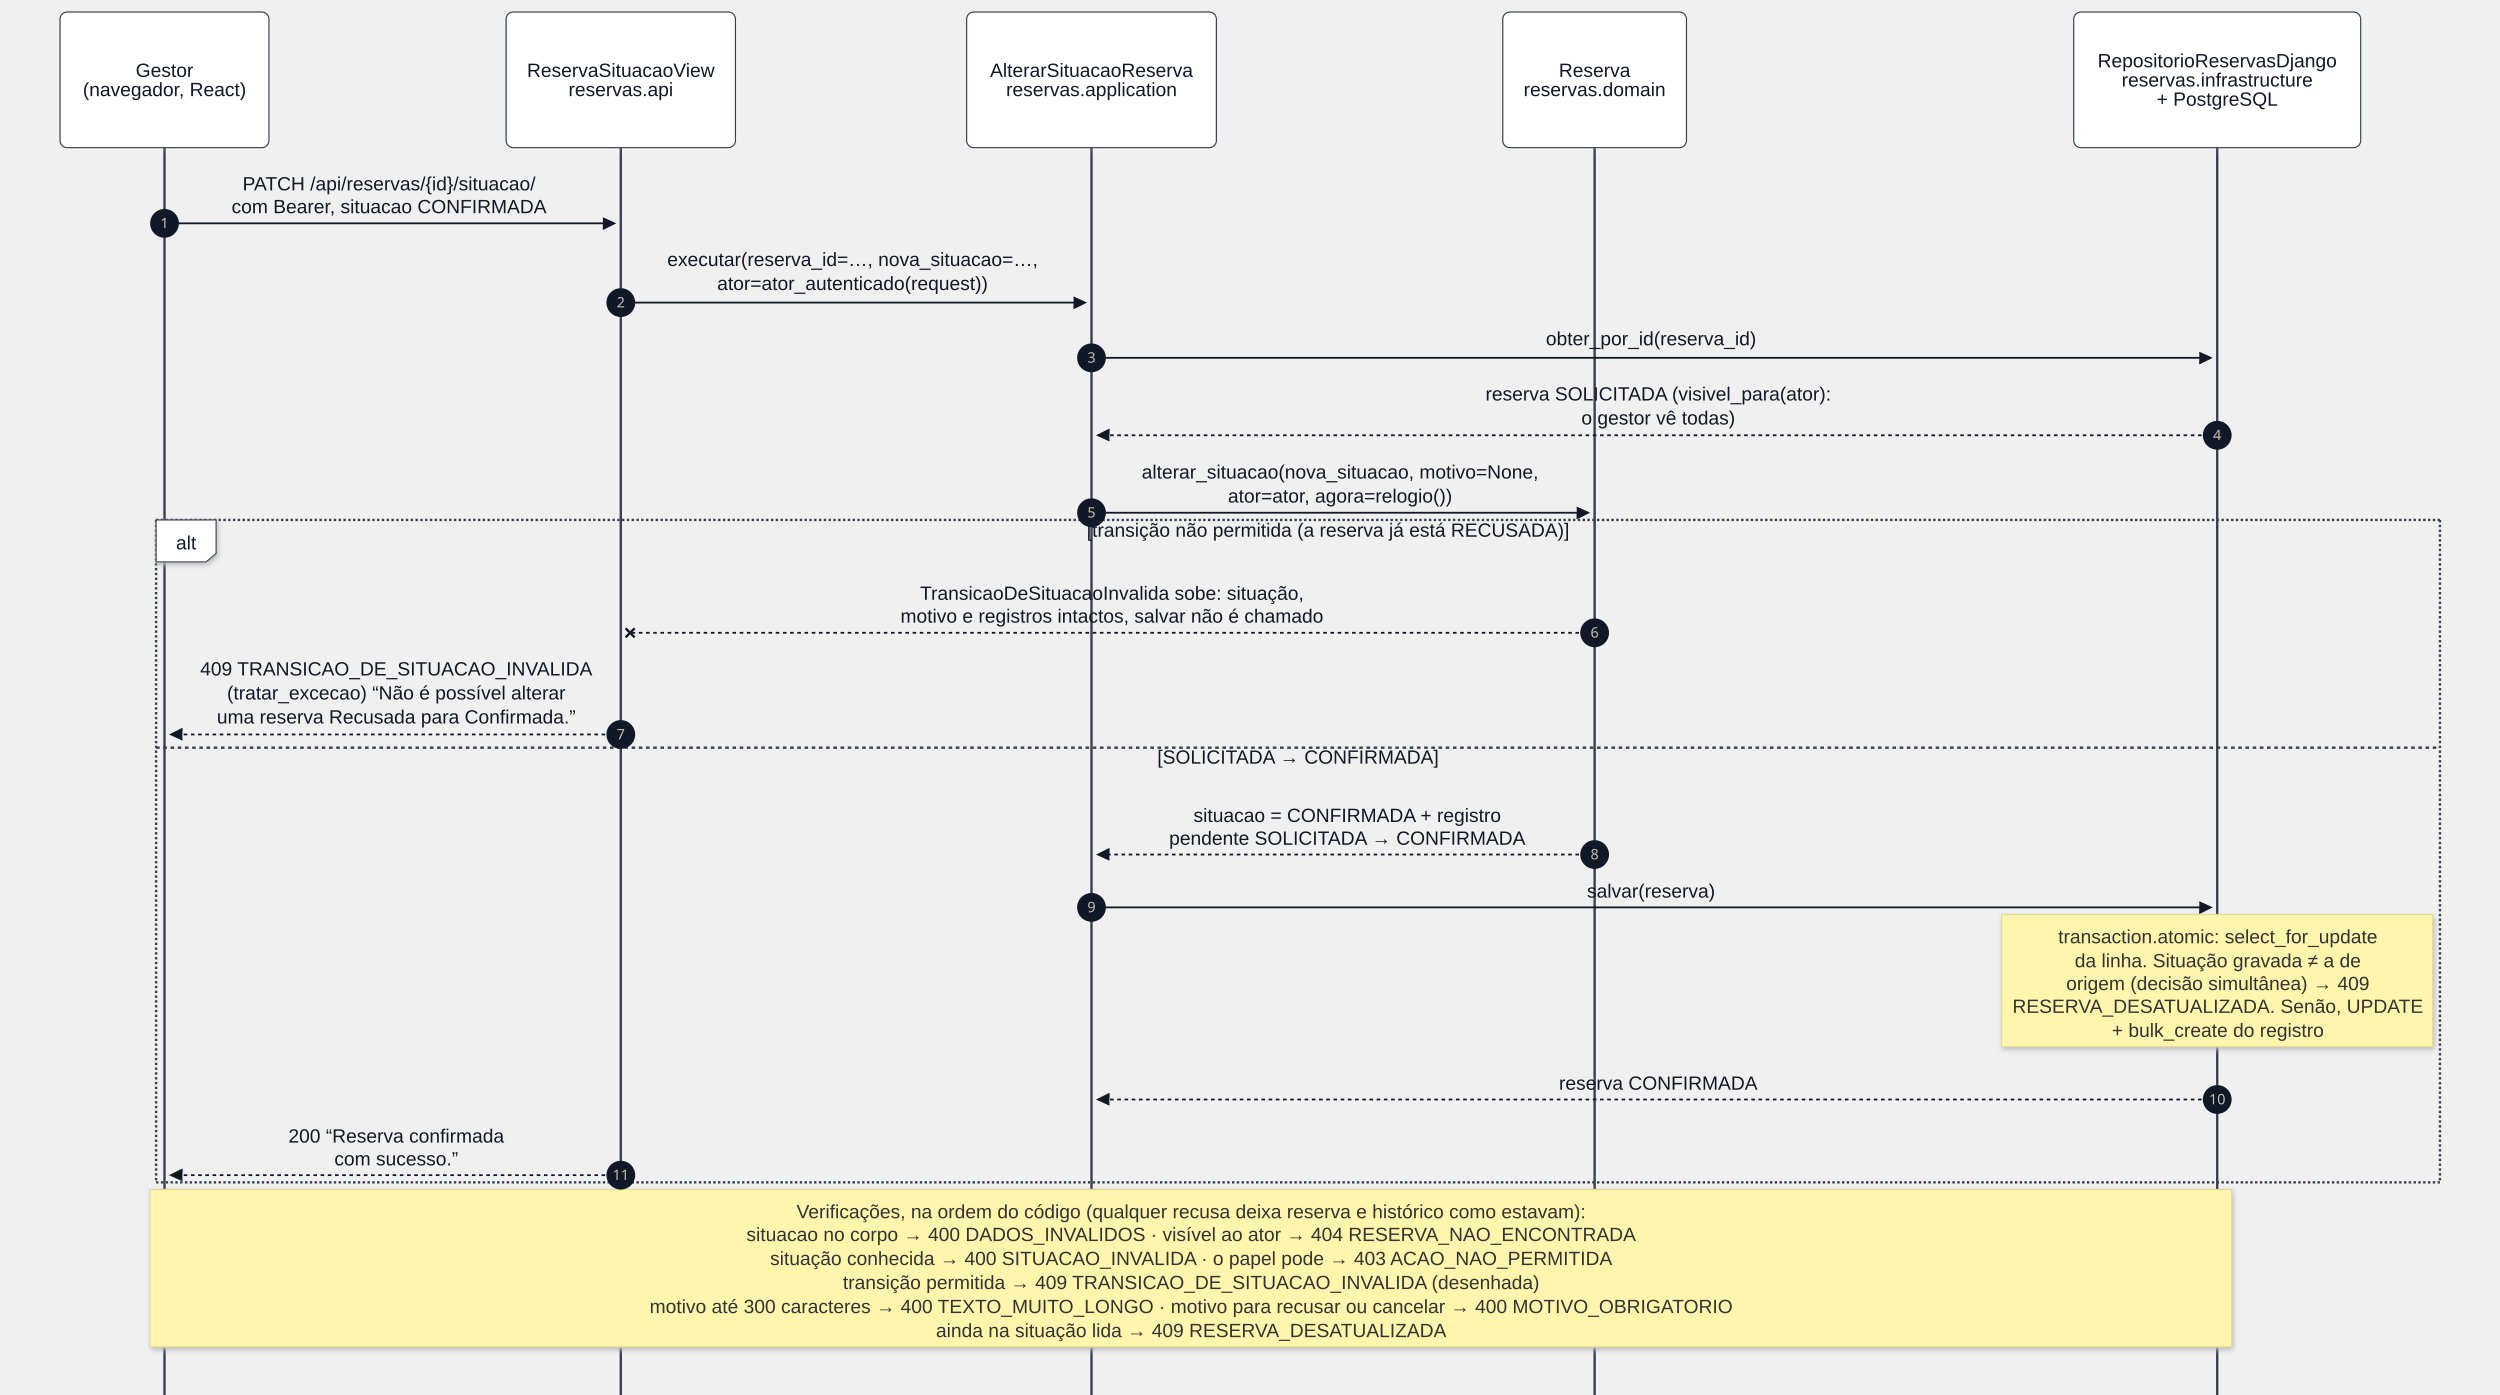
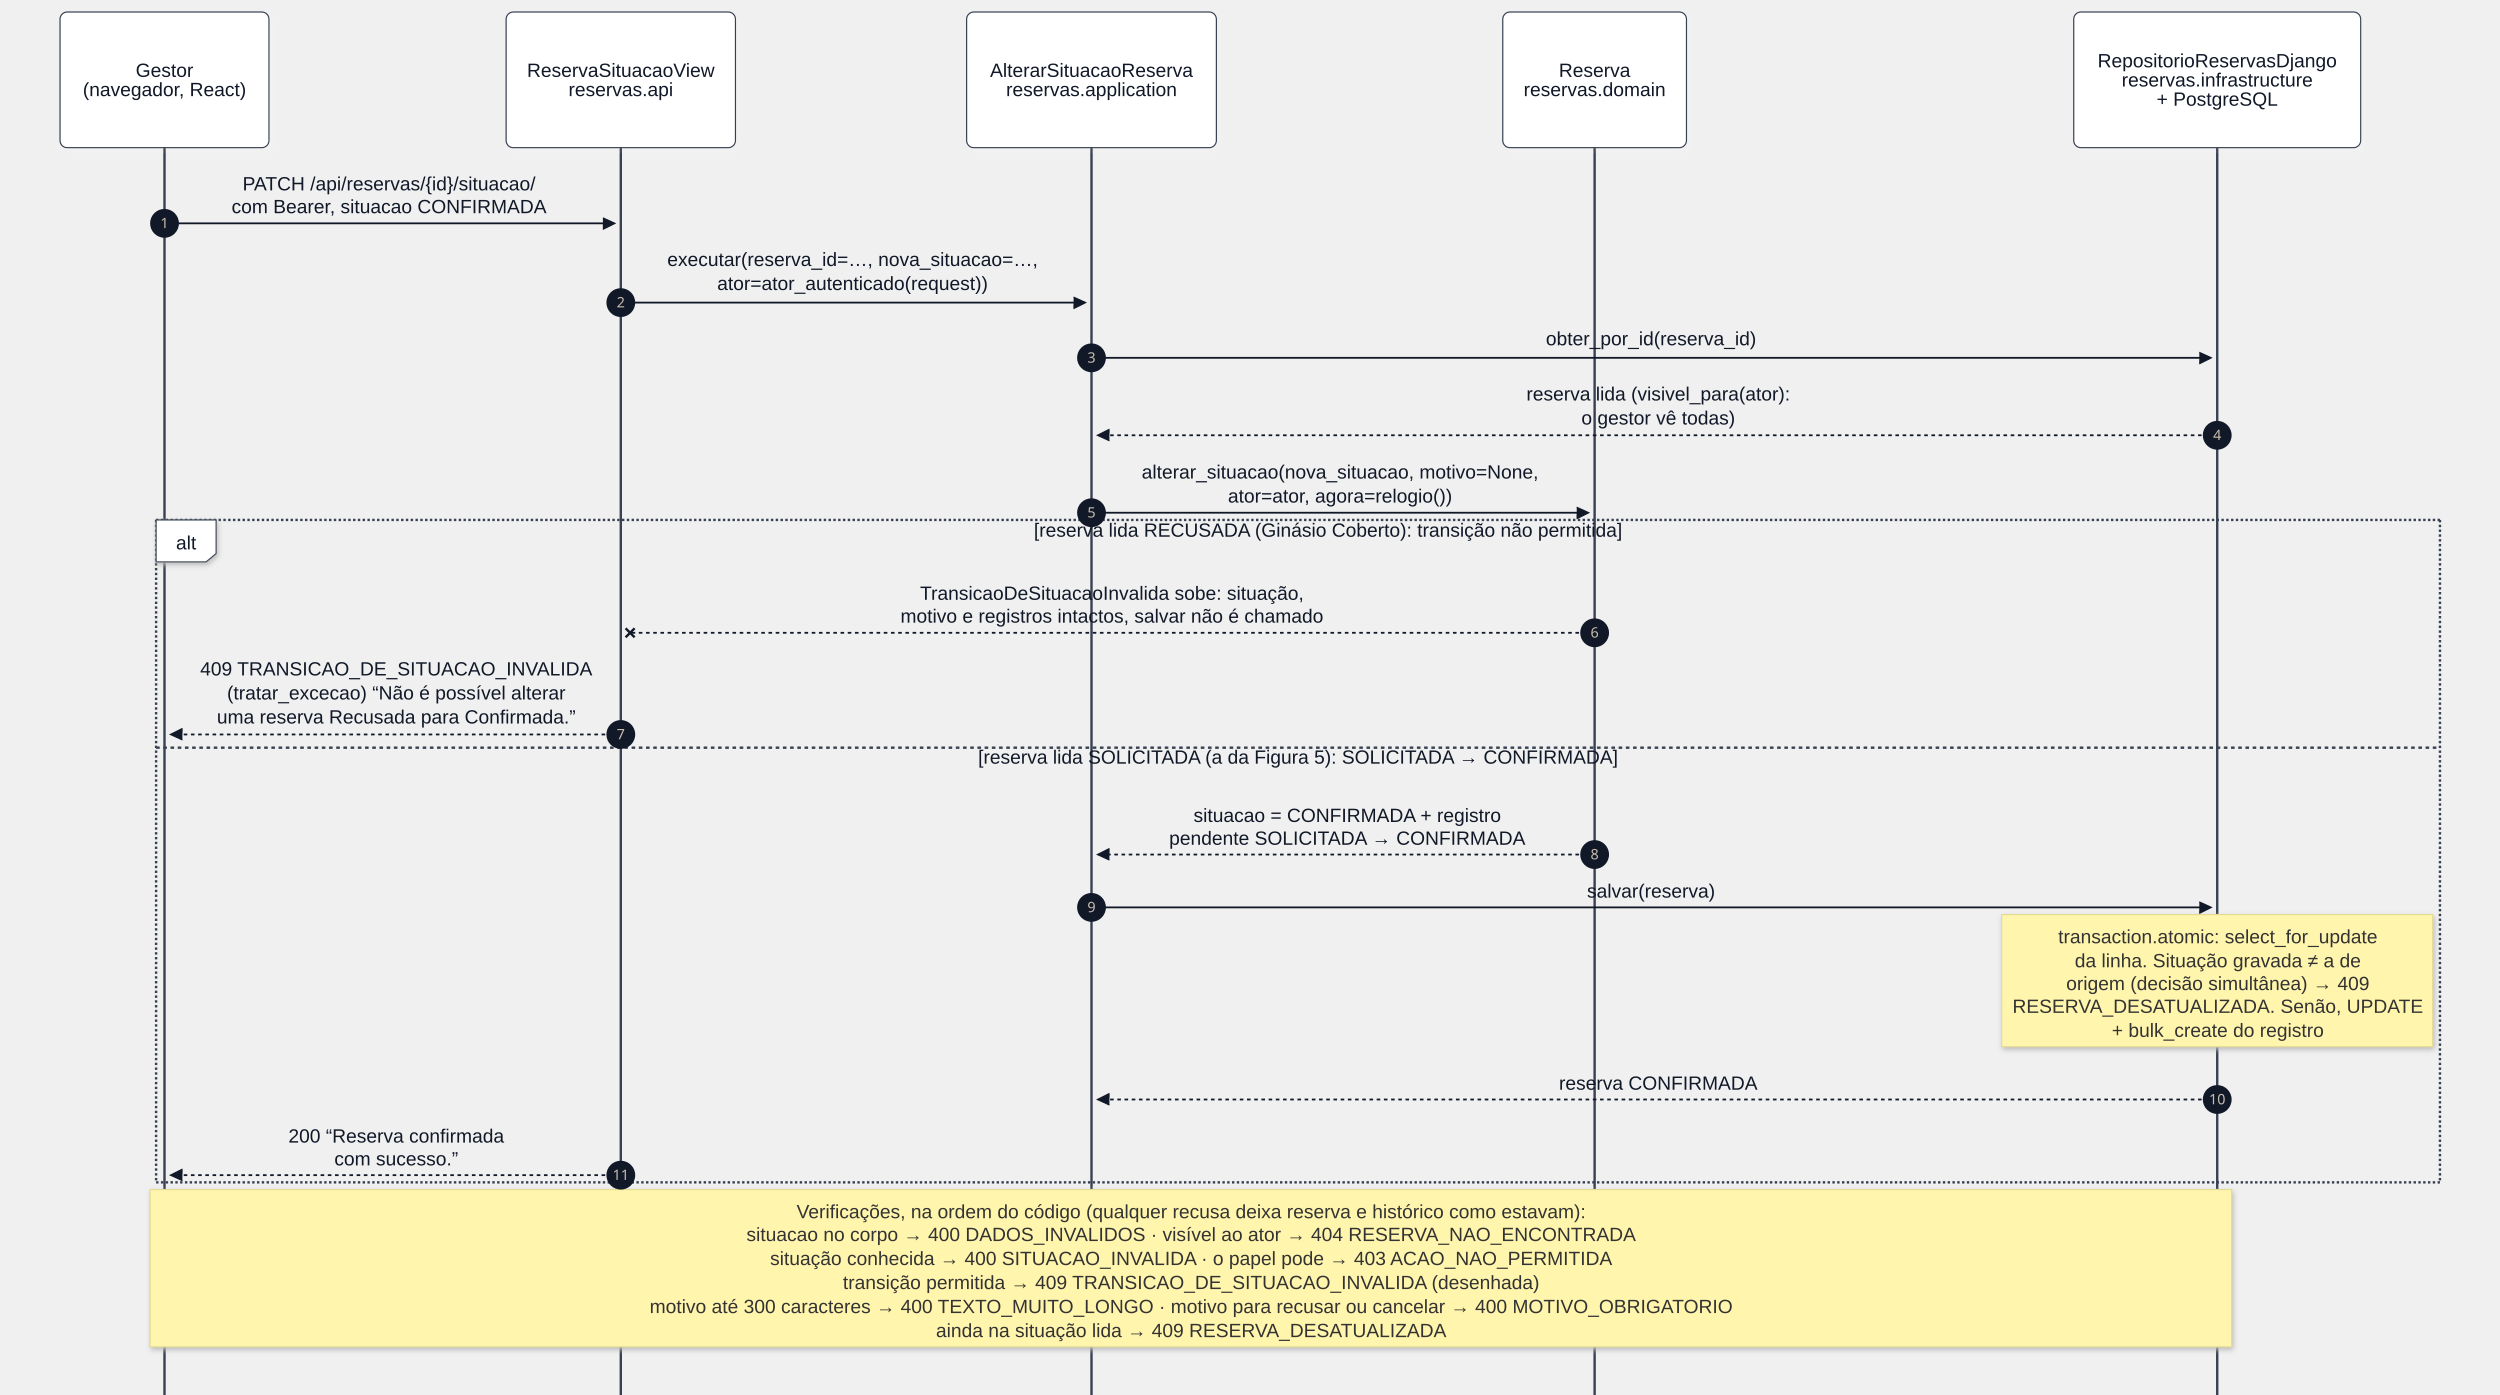
<svg xmlns="http://www.w3.org/2000/svg" id="my-svg" width="100%" style="max-width: 2082px; background-color: white;" viewBox="-50 -10 2082 1161.667" role="graphics-document document" aria-roledescription="sequence">
  <g>
    <line id="actor4" x1="1796.5" y1="113" x2="1796.5" y2="2000" class="actor-line 200" stroke-width="0.5px" stroke="#999" name="REPO" data-et="life-line" data-id="REPO" />
    <g id="root-4" data-look="neo" data-et="participant" data-type="participant" data-id="REPO">
      <rect x="1677" y="0" fill="#eaeaea" stroke="#666" width="239" height="113" name="REPO" rx="6" ry="6" class="actor actor-top" data-look="neo" filter="url(#my-svg-drop-shadow)" />
      <text x="1796.5" y="56.5" dominant-baseline="central" alignment-baseline="central" class="actor actor-box" style="text-anchor: middle; font-size: 16px; font-weight: 400;">
        <tspan x="1796.5" dy="-16">RepositorioReservasDjango</tspan>
      </text>
      <text x="1796.5" y="56.5" dominant-baseline="central" alignment-baseline="central" class="actor actor-box" style="text-anchor: middle; font-size: 16px; font-weight: 400;">
        <tspan x="1796.5" dy="0">reservas.infrastructure</tspan>
      </text>
      <text x="1796.5" y="56.5" dominant-baseline="central" alignment-baseline="central" class="actor actor-box" style="text-anchor: middle; font-size: 16px; font-weight: 400;">
        <tspan x="1796.5" dy="16">+ PostgreSQL</tspan>
      </text>
    </g>
  </g>
  <g>
    <line id="actor3" x1="1278" y1="113" x2="1278" y2="2000" class="actor-line 200" stroke-width="0.5px" stroke="#999" name="RES" data-et="life-line" data-id="RES" />
    <g id="root-3" data-look="neo" data-et="participant" data-type="participant" data-id="RES">
      <rect x="1201.5" y="0" fill="#eaeaea" stroke="#666" width="153" height="113" name="RES" rx="6" ry="6" class="actor actor-top" data-look="neo" filter="url(#my-svg-drop-shadow)" />
      <text x="1278" y="56.5" dominant-baseline="central" alignment-baseline="central" class="actor actor-box" style="text-anchor: middle; font-size: 16px; font-weight: 400;">
        <tspan x="1278" dy="-8">Reserva</tspan>
      </text>
      <text x="1278" y="56.5" dominant-baseline="central" alignment-baseline="central" class="actor actor-box" style="text-anchor: middle; font-size: 16px; font-weight: 400;">
        <tspan x="1278" dy="8">reservas.domain</tspan>
      </text>
    </g>
  </g>
  <g>
    <line id="actor2" x1="859" y1="113" x2="859" y2="2000" class="actor-line 200" stroke-width="0.5px" stroke="#999" name="CASO" data-et="life-line" data-id="CASO" />
    <g id="root-2" data-look="neo" data-et="participant" data-type="participant" data-id="CASO">
      <rect x="755" y="0" fill="#eaeaea" stroke="#666" width="208" height="113" name="CASO" rx="6" ry="6" class="actor actor-top" data-look="neo" filter="url(#my-svg-drop-shadow)" />
      <text x="859" y="56.5" dominant-baseline="central" alignment-baseline="central" class="actor actor-box" style="text-anchor: middle; font-size: 16px; font-weight: 400;">
        <tspan x="859" dy="-8">AlterarSituacaoReserva</tspan>
      </text>
      <text x="859" y="56.5" dominant-baseline="central" alignment-baseline="central" class="actor actor-box" style="text-anchor: middle; font-size: 16px; font-weight: 400;">
        <tspan x="859" dy="8">reservas.application</tspan>
      </text>
    </g>
  </g>
  <g>
    <line id="actor1" x1="467" y1="113" x2="467" y2="2000" class="actor-line 200" stroke-width="0.5px" stroke="#999" name="VIEW" data-et="life-line" data-id="VIEW" />
    <g id="root-1" data-look="neo" data-et="participant" data-type="participant" data-id="VIEW">
      <rect x="371.5" y="0" fill="#eaeaea" stroke="#666" width="191" height="113" name="VIEW" rx="6" ry="6" class="actor actor-top" data-look="neo" filter="url(#my-svg-drop-shadow)" />
      <text x="467" y="56.5" dominant-baseline="central" alignment-baseline="central" class="actor actor-box" style="text-anchor: middle; font-size: 16px; font-weight: 400;">
        <tspan x="467" dy="-8">ReservaSituacaoView</tspan>
      </text>
      <text x="467" y="56.5" dominant-baseline="central" alignment-baseline="central" class="actor actor-box" style="text-anchor: middle; font-size: 16px; font-weight: 400;">
        <tspan x="467" dy="8">reservas.api</tspan>
      </text>
    </g>
  </g>
  <g>
    <line id="actor0" x1="87" y1="113" x2="87" y2="2000" class="actor-line 200" stroke-width="0.5px" stroke="#999" name="NAV" data-et="life-line" data-id="NAV" />
    <g id="root-0" data-look="neo" data-et="participant" data-type="participant" data-id="NAV">
      <rect x="0" y="0" fill="#eaeaea" stroke="#666" width="174" height="113" name="NAV" rx="6" ry="6" class="actor actor-top" data-look="neo" filter="url(#my-svg-drop-shadow)" />
      <text x="87" y="56.5" dominant-baseline="central" alignment-baseline="central" class="actor actor-box" style="text-anchor: middle; font-size: 16px; font-weight: 400;">
        <tspan x="87" dy="-8">Gestor</tspan>
      </text>
      <text x="87" y="56.5" dominant-baseline="central" alignment-baseline="central" class="actor actor-box" style="text-anchor: middle; font-size: 16px; font-weight: 400;">
        <tspan x="87" dy="8">(navegador, React)</tspan>
      </text>
    </g>
  </g>
  <style>#my-svg{font-family:Arial,Helvetica,sans-serif;font-size:16px;fill:#111827;}@keyframes edge-animation-frame{from{stroke-dashoffset:0;}}@keyframes dash{to{stroke-dashoffset:0;}}#my-svg .edge-animation-slow{stroke-dasharray:9,5!important;stroke-dashoffset:900;animation:dash 50s linear infinite;stroke-linecap:round;}#my-svg .edge-animation-fast{stroke-dasharray:9,5!important;stroke-dashoffset:900;animation:dash 20s linear infinite;stroke-linecap:round;}#my-svg .error-icon{fill:hsl(180, 0%, 100%);}#my-svg .error-text{fill:rgb(0, 0, 0);stroke:rgb(0, 0, 0);}#my-svg .edge-thickness-normal{stroke-width:1px;}#my-svg .edge-thickness-thick{stroke-width:3.5px;}#my-svg .edge-pattern-solid{stroke-dasharray:0;}#my-svg .edge-thickness-invisible{stroke-width:0;fill:none;}#my-svg .edge-pattern-dashed{stroke-dasharray:3;}#my-svg .edge-pattern-dotted{stroke-dasharray:2;}#my-svg .marker{fill:#374151;stroke:#374151;}#my-svg .marker.cross{stroke:#374151;}#my-svg svg{font-family:Arial,Helvetica,sans-serif;font-size:16px;}#my-svg p{margin:0;}#my-svg .actor{stroke:#374151;fill:#ffffff;stroke-width:1;}#my-svg rect.actor.outer-path[data-look="neo"]{filter:drop-shadow( 1px 2px 2px rgba(185,185,185,1));}#my-svg rect.note[data-look="neo"]{stroke:hsl(52.683, 60%, 73.922%);fill:#fff5ad;filter:drop-shadow( 1px 2px 2px rgba(185,185,185,1));}#my-svg text.actor&gt;tspan{fill:#111827;stroke:none;}#my-svg .actor-line{stroke:#374151;}#my-svg .innerArc{stroke-width:1.5;stroke-dasharray:none;}#my-svg .messageLine0{stroke-width:1.5;stroke-dasharray:none;stroke:#111827;}#my-svg .messageLine1{stroke-width:1.5;stroke-dasharray:2,2;stroke:#111827;}#my-svg [id$="-arrowhead"] path{fill:#111827;stroke:#111827;}#my-svg .sequenceNumber{fill:#c8beae;}#my-svg [id$="-sequencenumber"]{fill:#111827;}#my-svg [id$="-crosshead"] path{fill:#111827;stroke:#111827;}#my-svg .messageText{fill:#111827;stroke:none;}#my-svg .labelBox{stroke:#374151;fill:#ffffff;filter:drop-shadow( 1px 2px 2px rgba(185,185,185,1));}#my-svg .labelText,#my-svg .labelText&gt;tspan{fill:#111827;stroke:none;}#my-svg .loopText,#my-svg .loopText&gt;tspan{fill:#111827;stroke:none;}#my-svg .sectionTitle,#my-svg .sectionTitle&gt;tspan{fill:#111827;stroke:none;}#my-svg .loopLine{stroke-width:2px;stroke-dasharray:2,2;stroke:#374151;fill:#374151;}#my-svg .note{stroke:hsl(52.683, 60%, 73.922%);fill:#fff5ad;}#my-svg .noteText,#my-svg .noteText&gt;tspan{fill:#333;stroke:none;}#my-svg .activation0{fill:hsl(-120, 0%, 100%);stroke:hsl(-120, 0%, 90%);}#my-svg .activation1{fill:hsl(-120, 0%, 100%);stroke:hsl(-120, 0%, 90%);}#my-svg .activation2{fill:hsl(-120, 0%, 100%);stroke:hsl(-120, 0%, 90%);}#my-svg .actorPopupMenu{position:absolute;}#my-svg .actorPopupMenuPanel{position:absolute;fill:#ffffff;box-shadow:0px 8px 16px 0px rgba(0,0,0,0.2);filter:drop-shadow(3px 5px 2px rgb(0 0 0 / 0.4));}#my-svg .actor-man circle,#my-svg line{fill:#ffffff;stroke-width:2px;}#my-svg g rect.rect{filter:drop-shadow( 1px 2px 2px rgba(185,185,185,1));stroke:#374151;}#my-svg .node .neo-node{stroke:#374151;}#my-svg [data-look="neo"].node rect,#my-svg [data-look="neo"].cluster rect,#my-svg [data-look="neo"].node polygon{stroke:url(#my-svg-gradient);filter:drop-shadow( 1px 2px 2px rgba(185,185,185,1));}#my-svg [data-look="neo"].swimlane.cluster rect{filter:none;}#my-svg [data-look="neo"].node path{stroke:url(#my-svg-gradient);stroke-width:1px;}#my-svg [data-look="neo"].node .outer-path{filter:drop-shadow( 1px 2px 2px rgba(185,185,185,1));}#my-svg [data-look="neo"].node .neo-line path{stroke:#374151;filter:none;}#my-svg [data-look="neo"].node circle{stroke:url(#my-svg-gradient);filter:drop-shadow( 1px 2px 2px rgba(185,185,185,1));}#my-svg [data-look="neo"].node circle .state-start{fill:#000000;}#my-svg [data-look="neo"].icon-shape .icon{fill:url(#my-svg-gradient);filter:drop-shadow( 1px 2px 2px rgba(185,185,185,1));}#my-svg [data-look="neo"].icon-shape .icon-neo path{stroke:url(#my-svg-gradient);filter:drop-shadow( 1px 2px 2px rgba(185,185,185,1));}#my-svg :root{--mermaid-font-family:"trebuchet ms",verdana,arial,sans-serif;}</style>
  <g />
  <defs>
    <symbol id="my-svg-computer" width="24" height="24">
      <path transform="scale(.5)" d="M2 2v13h20v-13h-20zm18 11h-16v-9h16v9zm-10.228 6l.466-1h3.524l.467 1h-4.457zm14.228 3h-24l2-6h2.104l-1.33 4h18.45l-1.297-4h2.073l2 6zm-5-10h-14v-7h14v7z" />
    </symbol>
  </defs>
  <defs>
    <symbol id="my-svg-database" fill-rule="evenodd" clip-rule="evenodd">
      <path transform="scale(.5)" d="M12.258.001l.256.004.255.005.253.008.251.01.249.012.247.015.246.016.242.019.241.02.239.023.236.024.233.027.231.028.229.031.225.032.223.034.22.036.217.038.214.04.211.041.208.043.205.045.201.046.198.048.194.05.191.051.187.053.183.054.18.056.175.057.172.059.168.06.163.061.16.063.155.064.15.066.074.033.073.033.071.034.07.034.069.035.068.035.067.035.066.035.064.036.064.036.062.036.06.036.06.037.058.037.058.037.055.038.055.038.053.038.052.038.051.039.05.039.048.039.047.039.045.04.044.04.043.04.041.04.04.041.039.041.037.041.036.041.034.041.033.042.032.042.03.042.029.042.027.042.026.043.024.043.023.043.021.043.02.043.018.044.017.043.015.044.013.044.012.044.011.045.009.044.007.045.006.045.004.045.002.045.001.045v17l-.001.045-.002.045-.004.045-.006.045-.007.045-.009.044-.011.045-.012.044-.013.044-.015.044-.017.043-.018.044-.02.043-.021.043-.023.043-.024.043-.026.043-.027.042-.029.042-.03.042-.032.042-.033.042-.034.041-.036.041-.037.041-.039.041-.04.041-.041.04-.043.04-.044.04-.045.04-.047.039-.048.039-.05.039-.051.039-.052.038-.053.038-.055.038-.055.038-.058.037-.058.037-.06.037-.06.036-.062.036-.064.036-.064.036-.066.035-.067.035-.068.035-.069.035-.07.034-.071.034-.073.033-.074.033-.15.066-.155.064-.16.063-.163.061-.168.06-.172.059-.175.057-.18.056-.183.054-.187.053-.191.051-.194.05-.198.048-.201.046-.205.045-.208.043-.211.041-.214.04-.217.038-.22.036-.223.034-.225.032-.229.031-.231.028-.233.027-.236.024-.239.023-.241.02-.242.019-.246.016-.247.015-.249.012-.251.01-.253.008-.255.005-.256.004-.258.001-.258-.001-.256-.004-.255-.005-.253-.008-.251-.01-.249-.012-.247-.015-.245-.016-.243-.019-.241-.02-.238-.023-.236-.024-.234-.027-.231-.028-.228-.031-.226-.032-.223-.034-.22-.036-.217-.038-.214-.04-.211-.041-.208-.043-.204-.045-.201-.046-.198-.048-.195-.05-.19-.051-.187-.053-.184-.054-.179-.056-.176-.057-.172-.059-.167-.06-.164-.061-.159-.063-.155-.064-.151-.066-.074-.033-.072-.033-.072-.034-.07-.034-.069-.035-.068-.035-.067-.035-.066-.035-.064-.036-.063-.036-.062-.036-.061-.036-.06-.037-.058-.037-.057-.037-.056-.038-.055-.038-.053-.038-.052-.038-.051-.039-.049-.039-.049-.039-.046-.039-.046-.04-.044-.04-.043-.04-.041-.04-.04-.041-.039-.041-.037-.041-.036-.041-.034-.041-.033-.042-.032-.042-.03-.042-.029-.042-.027-.042-.026-.043-.024-.043-.023-.043-.021-.043-.02-.043-.018-.044-.017-.043-.015-.044-.013-.044-.012-.044-.011-.045-.009-.044-.007-.045-.006-.045-.004-.045-.002-.045-.001-.045v-17l.001-.045.002-.045.004-.045.006-.045.007-.045.009-.044.011-.045.012-.044.013-.044.015-.044.017-.043.018-.044.02-.043.021-.043.023-.043.024-.043.026-.043.027-.042.029-.042.03-.042.032-.042.033-.042.034-.041.036-.041.037-.041.039-.041.04-.041.041-.04.043-.04.044-.04.046-.04.046-.039.049-.039.049-.039.051-.039.052-.038.053-.038.055-.038.056-.038.057-.037.058-.037.06-.037.061-.036.062-.036.063-.036.064-.036.066-.035.067-.035.068-.035.069-.035.07-.034.072-.034.072-.033.074-.033.151-.066.155-.064.159-.063.164-.061.167-.06.172-.059.176-.057.179-.056.184-.054.187-.053.19-.051.195-.05.198-.048.201-.046.204-.045.208-.043.211-.041.214-.04.217-.038.22-.036.223-.034.226-.032.228-.031.231-.028.234-.027.236-.024.238-.023.241-.02.243-.019.245-.016.247-.015.249-.012.251-.01.253-.008.255-.005.256-.004.258-.001.258.001zm-9.258 20.499v.01l.001.021.003.021.004.022.005.021.006.022.007.022.009.023.01.022.011.023.012.023.013.023.015.023.016.024.017.023.018.024.019.024.021.024.022.025.023.024.024.025.052.049.056.05.061.051.066.051.07.051.075.051.079.052.084.052.088.052.092.052.097.052.102.051.105.052.11.052.114.051.119.051.123.051.127.05.131.05.135.05.139.048.144.049.147.047.152.047.155.047.16.045.163.045.167.043.171.043.176.041.178.041.183.039.187.039.19.037.194.035.197.035.202.033.204.031.209.03.212.029.216.027.219.025.222.024.226.021.23.02.233.018.236.016.24.015.243.012.246.01.249.008.253.005.256.004.259.001.26-.001.257-.004.254-.005.25-.008.247-.011.244-.012.241-.014.237-.016.233-.018.231-.021.226-.021.224-.024.22-.026.216-.027.212-.028.21-.031.205-.031.202-.034.198-.034.194-.036.191-.037.187-.039.183-.04.179-.04.175-.042.172-.043.168-.044.163-.045.16-.046.155-.046.152-.047.148-.048.143-.049.139-.049.136-.05.131-.05.126-.05.123-.051.118-.052.114-.051.11-.052.106-.052.101-.052.096-.052.092-.052.088-.053.083-.051.079-.052.074-.052.07-.051.065-.051.06-.051.056-.05.051-.05.023-.024.023-.025.021-.024.02-.024.019-.024.018-.024.017-.024.015-.023.014-.024.013-.023.012-.023.01-.023.01-.022.008-.022.006-.022.006-.022.004-.022.004-.021.001-.021.001-.021v-4.127l-.077.055-.08.053-.083.054-.085.053-.087.052-.09.052-.093.051-.095.05-.097.05-.1.049-.102.049-.105.048-.106.047-.109.047-.111.046-.114.045-.115.045-.118.044-.12.043-.122.042-.124.042-.126.041-.128.04-.13.04-.132.038-.134.038-.135.037-.138.037-.139.035-.142.035-.143.034-.144.033-.147.032-.148.031-.15.03-.151.03-.153.029-.154.027-.156.027-.158.026-.159.025-.161.024-.162.023-.163.022-.165.021-.166.02-.167.019-.169.018-.169.017-.171.016-.173.015-.173.014-.175.013-.175.012-.177.011-.178.01-.179.008-.179.008-.181.006-.182.005-.182.004-.184.003-.184.002h-.37l-.184-.002-.184-.003-.182-.004-.182-.005-.181-.006-.179-.008-.179-.008-.178-.01-.176-.011-.176-.012-.175-.013-.173-.014-.172-.015-.171-.016-.17-.017-.169-.018-.167-.019-.166-.02-.165-.021-.163-.022-.162-.023-.161-.024-.159-.025-.157-.026-.156-.027-.155-.027-.153-.029-.151-.03-.15-.03-.148-.031-.146-.032-.145-.033-.143-.034-.141-.035-.14-.035-.137-.037-.136-.037-.134-.038-.132-.038-.13-.04-.128-.04-.126-.041-.124-.042-.122-.042-.12-.044-.117-.043-.116-.045-.113-.045-.112-.046-.109-.047-.106-.047-.105-.048-.102-.049-.1-.049-.097-.05-.095-.05-.093-.052-.09-.051-.087-.052-.085-.053-.083-.054-.08-.054-.077-.054v4.127zm0-5.654v.011l.001.021.003.021.004.021.005.022.006.022.007.022.009.022.01.022.011.023.012.023.013.023.015.024.016.023.017.024.018.024.019.024.021.024.022.024.023.025.024.024.052.05.056.05.061.05.066.051.07.051.075.052.079.051.084.052.088.052.092.052.097.052.102.052.105.052.11.051.114.051.119.052.123.05.127.051.131.05.135.049.139.049.144.048.147.048.152.047.155.046.16.045.163.045.167.044.171.042.176.042.178.04.183.04.187.038.19.037.194.036.197.034.202.033.204.032.209.03.212.028.216.027.219.025.222.024.226.022.23.02.233.018.236.016.24.014.243.012.246.01.249.008.253.006.256.003.259.001.26-.001.257-.003.254-.006.25-.008.247-.01.244-.012.241-.015.237-.016.233-.018.231-.02.226-.022.224-.024.22-.025.216-.027.212-.029.21-.03.205-.032.202-.033.198-.035.194-.036.191-.037.187-.039.183-.039.179-.041.175-.042.172-.043.168-.044.163-.045.16-.045.155-.047.152-.047.148-.048.143-.048.139-.05.136-.049.131-.05.126-.051.123-.051.118-.051.114-.052.11-.052.106-.052.101-.052.096-.052.092-.052.088-.052.083-.052.079-.052.074-.051.07-.052.065-.051.06-.05.056-.051.051-.049.023-.025.023-.024.021-.025.02-.024.019-.024.018-.024.017-.024.015-.023.014-.023.013-.024.012-.022.01-.023.01-.023.008-.022.006-.022.006-.022.004-.021.004-.022.001-.021.001-.021v-4.139l-.077.054-.08.054-.083.054-.085.052-.087.053-.09.051-.093.051-.095.051-.097.05-.1.049-.102.049-.105.048-.106.047-.109.047-.111.046-.114.045-.115.044-.118.044-.12.044-.122.042-.124.042-.126.041-.128.04-.13.039-.132.039-.134.038-.135.037-.138.036-.139.036-.142.035-.143.033-.144.033-.147.033-.148.031-.15.03-.151.03-.153.028-.154.028-.156.027-.158.026-.159.025-.161.024-.162.023-.163.022-.165.021-.166.02-.167.019-.169.018-.169.017-.171.016-.173.015-.173.014-.175.013-.175.012-.177.011-.178.009-.179.009-.179.007-.181.007-.182.005-.182.004-.184.003-.184.002h-.37l-.184-.002-.184-.003-.182-.004-.182-.005-.181-.007-.179-.007-.179-.009-.178-.009-.176-.011-.176-.012-.175-.013-.173-.014-.172-.015-.171-.016-.17-.017-.169-.018-.167-.019-.166-.02-.165-.021-.163-.022-.162-.023-.161-.024-.159-.025-.157-.026-.156-.027-.155-.028-.153-.028-.151-.03-.15-.03-.148-.031-.146-.033-.145-.033-.143-.033-.141-.035-.14-.036-.137-.036-.136-.037-.134-.038-.132-.039-.13-.039-.128-.04-.126-.041-.124-.042-.122-.043-.12-.043-.117-.044-.116-.044-.113-.046-.112-.046-.109-.046-.106-.047-.105-.048-.102-.049-.1-.049-.097-.05-.095-.051-.093-.051-.09-.051-.087-.053-.085-.052-.083-.054-.08-.054-.077-.054v4.139zm0-5.666v.011l.001.02.003.022.004.021.005.022.006.021.007.022.009.023.01.022.011.023.012.023.013.023.015.023.016.024.017.024.018.023.019.024.021.025.022.024.023.024.024.025.052.05.056.05.061.05.066.051.07.051.075.052.079.051.084.052.088.052.092.052.097.052.102.052.105.051.11.052.114.051.119.051.123.051.127.05.131.05.135.05.139.049.144.048.147.048.152.047.155.046.16.045.163.045.167.043.171.043.176.042.178.04.183.04.187.038.19.037.194.036.197.034.202.033.204.032.209.03.212.028.216.027.219.025.222.024.226.021.23.02.233.018.236.017.24.014.243.012.246.01.249.008.253.006.256.003.259.001.26-.001.257-.003.254-.006.25-.008.247-.01.244-.013.241-.014.237-.016.233-.018.231-.02.226-.022.224-.024.22-.025.216-.027.212-.029.21-.03.205-.032.202-.033.198-.035.194-.036.191-.037.187-.039.183-.039.179-.041.175-.042.172-.043.168-.044.163-.045.16-.045.155-.047.152-.047.148-.048.143-.049.139-.049.136-.049.131-.051.126-.05.123-.051.118-.052.114-.051.11-.052.106-.052.101-.052.096-.052.092-.052.088-.052.083-.052.079-.052.074-.052.07-.051.065-.051.06-.051.056-.05.051-.049.023-.025.023-.025.021-.024.02-.024.019-.024.018-.024.017-.024.015-.023.014-.024.013-.023.012-.023.01-.022.01-.023.008-.022.006-.022.006-.022.004-.022.004-.021.001-.021.001-.021v-4.153l-.077.054-.08.054-.083.053-.085.053-.087.053-.09.051-.093.051-.095.051-.097.05-.1.049-.102.048-.105.048-.106.048-.109.046-.111.046-.114.046-.115.044-.118.044-.12.043-.122.043-.124.042-.126.041-.128.04-.13.039-.132.039-.134.038-.135.037-.138.036-.139.036-.142.034-.143.034-.144.033-.147.032-.148.032-.15.03-.151.03-.153.028-.154.028-.156.027-.158.026-.159.024-.161.024-.162.023-.163.023-.165.021-.166.02-.167.019-.169.018-.169.017-.171.016-.173.015-.173.014-.175.013-.175.012-.177.01-.178.01-.179.009-.179.007-.181.006-.182.006-.182.004-.184.003-.184.001-.185.001-.185-.001-.184-.001-.184-.003-.182-.004-.182-.006-.181-.006-.179-.007-.179-.009-.178-.01-.176-.01-.176-.012-.175-.013-.173-.014-.172-.015-.171-.016-.17-.017-.169-.018-.167-.019-.166-.02-.165-.021-.163-.023-.162-.023-.161-.024-.159-.024-.157-.026-.156-.027-.155-.028-.153-.028-.151-.03-.15-.03-.148-.032-.146-.032-.145-.033-.143-.034-.141-.034-.14-.036-.137-.036-.136-.037-.134-.038-.132-.039-.13-.039-.128-.041-.126-.041-.124-.041-.122-.043-.12-.043-.117-.044-.116-.044-.113-.046-.112-.046-.109-.046-.106-.048-.105-.048-.102-.048-.1-.05-.097-.049-.095-.051-.093-.051-.09-.052-.087-.052-.085-.053-.083-.053-.08-.054-.077-.054v4.153zm8.74-8.179l-.257.004-.254.005-.25.008-.247.011-.244.012-.241.014-.237.016-.233.018-.231.021-.226.022-.224.023-.22.026-.216.027-.212.028-.21.031-.205.032-.202.033-.198.034-.194.036-.191.038-.187.038-.183.04-.179.041-.175.042-.172.043-.168.043-.163.045-.16.046-.155.046-.152.048-.148.048-.143.048-.139.049-.136.05-.131.05-.126.051-.123.051-.118.051-.114.052-.11.052-.106.052-.101.052-.096.052-.092.052-.088.052-.083.052-.079.052-.074.051-.07.052-.065.051-.06.05-.056.05-.051.05-.023.025-.023.024-.021.024-.02.025-.019.024-.018.024-.017.023-.015.024-.014.023-.013.023-.012.023-.01.023-.01.022-.008.022-.006.023-.006.021-.004.022-.004.021-.001.021-.001.021.001.021.001.021.004.021.004.022.006.021.006.023.008.022.01.022.01.023.012.023.013.023.014.023.015.024.017.023.018.024.019.024.02.025.021.024.023.024.023.025.051.05.056.05.06.05.065.051.07.052.074.051.079.052.083.052.088.052.092.052.096.052.101.052.106.052.11.052.114.052.118.051.123.051.126.051.131.05.136.05.139.049.143.048.148.048.152.048.155.046.16.046.163.045.168.043.172.043.175.042.179.041.183.04.187.038.191.038.194.036.198.034.202.033.205.032.21.031.212.028.216.027.22.026.224.023.226.022.231.021.233.018.237.016.241.014.244.012.247.011.25.008.254.005.257.004.26.001.26-.001.257-.004.254-.005.25-.008.247-.011.244-.012.241-.014.237-.016.233-.018.231-.021.226-.022.224-.023.22-.026.216-.027.212-.028.21-.031.205-.032.202-.033.198-.034.194-.036.191-.038.187-.038.183-.04.179-.041.175-.042.172-.043.168-.043.163-.045.16-.046.155-.046.152-.048.148-.048.143-.048.139-.049.136-.05.131-.05.126-.051.123-.051.118-.051.114-.052.11-.052.106-.052.101-.052.096-.052.092-.052.088-.052.083-.052.079-.052.074-.051.07-.052.065-.051.06-.05.056-.05.051-.05.023-.025.023-.024.021-.024.02-.025.019-.024.018-.024.017-.023.015-.024.014-.023.013-.023.012-.023.01-.023.01-.022.008-.022.006-.023.006-.021.004-.022.004-.021.001-.021.001-.021-.001-.021-.001-.021-.004-.021-.004-.022-.006-.021-.006-.023-.008-.022-.01-.022-.01-.023-.012-.023-.013-.023-.014-.023-.015-.024-.017-.023-.018-.024-.019-.024-.02-.025-.021-.024-.023-.024-.023-.025-.051-.05-.056-.05-.06-.05-.065-.051-.07-.052-.074-.051-.079-.052-.083-.052-.088-.052-.092-.052-.096-.052-.101-.052-.106-.052-.11-.052-.114-.052-.118-.051-.123-.051-.126-.051-.131-.05-.136-.05-.139-.049-.143-.048-.148-.048-.152-.048-.155-.046-.16-.046-.163-.045-.168-.043-.172-.043-.175-.042-.179-.041-.183-.04-.187-.038-.191-.038-.194-.036-.198-.034-.202-.033-.205-.032-.21-.031-.212-.028-.216-.027-.22-.026-.224-.023-.226-.022-.231-.021-.233-.018-.237-.016-.241-.014-.244-.012-.247-.011-.25-.008-.254-.005-.257-.004-.26-.001-.26.001z" />
    </symbol>
  </defs>
  <defs>
    <symbol id="my-svg-clock" width="24" height="24">
      <path transform="scale(.5)" d="M12 2c5.514 0 10 4.486 10 10s-4.486 10-10 10-10-4.486-10-10 4.486-10 10-10zm0-2c-6.627 0-12 5.373-12 12s5.373 12 12 12 12-5.373 12-12-5.373-12-12-12zm5.848 12.459c.202.038.202.333.001.372-1.907.361-6.045 1.111-6.547 1.111-.719 0-1.301-.582-1.301-1.301 0-.512.77-5.447 1.125-7.445.034-.192.312-.181.343.014l.985 6.238 5.394 1.011z" />
    </symbol>
  </defs>
  <defs>
    <marker id="my-svg-arrowhead" refX="7.9" refY="5" markerUnits="userSpaceOnUse" markerWidth="12" markerHeight="12" orient="auto-start-reverse">
      <path d="M -1 0 L 10 5 L 0 10 z" />
    </marker>
  </defs>
  <defs>
    <marker id="my-svg-crosshead" markerWidth="15" markerHeight="8" orient="auto" refX="4" refY="4.5">
      <path fill="none" stroke="#000000" stroke-width="1pt" d="M 1,2 L 6,7 M 6,2 L 1,7" style="stroke-dasharray: 0, 0;" />
    </marker>
  </defs>
  <defs>
    <marker id="my-svg-filled-head" refX="15.5" refY="7" markerWidth="20" markerHeight="28" orient="auto">
      <path d="M 18,7 L9,13 L14,7 L9,1 Z" />
    </marker>
  </defs>
  <defs>
    <marker id="my-svg-sequencenumber" refX="15" refY="15" markerWidth="60" markerHeight="40" orient="auto">
      <circle cx="15" cy="15" r="6" />
    </marker>
  </defs>
  <defs>
    <marker id="my-svg-solidTopArrowHead" refX="7.9" refY="7.25" markerUnits="userSpaceOnUse" markerWidth="12" markerHeight="12" orient="auto-start-reverse">
      <path d="M 0 0 L 10 8 L 0 8 z" />
    </marker>
  </defs>
  <defs>
    <marker id="my-svg-solidBottomArrowHead" refX="7.9" refY="0.75" markerUnits="userSpaceOnUse" markerWidth="12" markerHeight="12" orient="auto-start-reverse">
      <path d="M 0 0 L 10 0 L 0 8 z" />
    </marker>
  </defs>
  <defs>
    <marker id="my-svg-stickTopArrowHead" refX="7.5" refY="7" markerUnits="userSpaceOnUse" markerWidth="12" markerHeight="12" orient="auto-start-reverse">
      <path d="M 0 0 L 7 7" stroke="black" stroke-width="1.5" fill="none" />
    </marker>
  </defs>
  <defs>
    <marker id="my-svg-stickBottomArrowHead" refX="7.5" refY="0" markerUnits="userSpaceOnUse" markerWidth="12" markerHeight="12" orient="auto-start-reverse">
      <path d="M 0 7 L 7 0" stroke="black" stroke-width="1.5" fill="none" />
    </marker>
  </defs>
  <defs>
    <filter id="my-svg-drop-shadow" height="130%" width="130%">
      <feDropShadow dx="4" dy="4" stdDeviation="0" flood-opacity="0.06" flood-color="#FFFFFF" />
    </filter>
  </defs>
  <g data-et="note" data-id="i12">
    <rect x="1617" y="751.667" fill="#EDF2AE" stroke="#666" width="359" height="110" class="note" data-look="neo" />
    <text x="1797" y="755" text-anchor="middle" dominant-baseline="middle" alignment-baseline="middle" class="noteText" dy="1em" style="font-size: 16px; font-weight: 400;">
      <tspan x="1797">transaction.atomic: select_for_update</tspan>
    </text>
    <text x="1797" y="775" text-anchor="middle" dominant-baseline="middle" alignment-baseline="middle" class="noteText" dy="1em" style="font-size: 16px; font-weight: 400;">
      <tspan x="1797">da linha. Situação gravada ≠ a de</tspan>
    </text>
    <text x="1797" y="794" text-anchor="middle" dominant-baseline="middle" alignment-baseline="middle" class="noteText" dy="1em" style="font-size: 16px; font-weight: 400;">
      <tspan x="1797">origem (decisão simultânea) → 409</tspan>
    </text>
    <text x="1797" y="813" text-anchor="middle" dominant-baseline="middle" alignment-baseline="middle" class="noteText" dy="1em" style="font-size: 16px; font-weight: 400;">
      <tspan x="1797">RESERVA_DESATUALIZADA. Senão, UPDATE</tspan>
    </text>
    <text x="1797" y="833" text-anchor="middle" dominant-baseline="middle" alignment-baseline="middle" class="noteText" dy="1em" style="font-size: 16px; font-weight: 400;">
      <tspan x="1797">+ bulk_create do registro</tspan>
    </text>
  </g>
  <g data-et="control-structure" data-id="i15">
    <line x1="80" y1="423" x2="1982" y2="423" class="loopLine" />
    <line x1="1982" y1="423" x2="1982" y2="974.667" class="loopLine" />
    <line x1="80" y1="974.667" x2="1982" y2="974.667" class="loopLine" />
    <line x1="80" y1="423" x2="80" y2="974.667" class="loopLine" />
    <line x1="80" y1="612.667" x2="1982" y2="612.667" class="loopLine" style="stroke-dasharray: 3, 3;" />
    <polygon points="80,423 130,423 130,451 121.6,458 80,458" class="labelBox" />
    <text x="105" y="443" text-anchor="middle" dominant-baseline="middle" alignment-baseline="middle" class="labelText" style="font-size: 16px; font-weight: 400;">alt</text>
    <text x="1056" y="437" text-anchor="middle" class="loopText" style="font-size: 16px; font-weight: 400;">
-       <tspan x="1056">[transição não permitida (a reserva já está RECUSADA)]</tspan>
-     </text>
-     <text x="1031" y="626" text-anchor="middle" class="sectionTitle" style="font-size: 16px; font-weight: 400;">[SOLICITADA → CONFIRMADA]</text>
+       <tspan x="1056">[reserva lida RECUSADA (Ginásio Coberto): transição não permitida]</tspan>
+     </text>
+     <text x="1031" y="626" text-anchor="middle" class="sectionTitle" style="font-size: 16px; font-weight: 400;">[reserva lida SOLICITADA (a da Figura 5): SOLICITADA → CONFIRMADA]</text>
  </g>
  <g data-et="note" data-id="i16">
    <rect x="75" y="980.667" fill="#EDF2AE" stroke="#666" width="1733.5" height="131" class="note" data-look="neo" />
    <text x="942" y="984" text-anchor="middle" dominant-baseline="middle" alignment-baseline="middle" class="noteText" dy="1em" style="font-size: 16px; font-weight: 400;">
      <tspan x="942">Verificações, na ordem do código (qualquer recusa deixa reserva e histórico como estavam):</tspan>
    </text>
    <text x="942" y="1003" text-anchor="middle" dominant-baseline="middle" alignment-baseline="middle" class="noteText" dy="1em" style="font-size: 16px; font-weight: 400;">
      <tspan x="942">situacao no corpo → 400 DADOS_INVALIDOS · visível ao ator → 404 RESERVA_NAO_ENCONTRADA</tspan>
    </text>
    <text x="942" y="1023" text-anchor="middle" dominant-baseline="middle" alignment-baseline="middle" class="noteText" dy="1em" style="font-size: 16px; font-weight: 400;">
      <tspan x="942">situação conhecida → 400 SITUACAO_INVALIDA · o papel pode → 403 ACAO_NAO_PERMITIDA</tspan>
    </text>
    <text x="942" y="1043" text-anchor="middle" dominant-baseline="middle" alignment-baseline="middle" class="noteText" dy="1em" style="font-size: 16px; font-weight: 400;">
      <tspan x="942">transição permitida → 409 TRANSICAO_DE_SITUACAO_INVALIDA (desenhada)</tspan>
    </text>
    <text x="942" y="1063" text-anchor="middle" dominant-baseline="middle" alignment-baseline="middle" class="noteText" dy="1em" style="font-size: 16px; font-weight: 400;">
      <tspan x="942">motivo até 300 caracteres → 400 TEXTO_MUITO_LONGO · motivo para recusar ou cancelar → 400 MOTIVO_OBRIGATORIO</tspan>
    </text>
    <text x="942" y="1083" text-anchor="middle" dominant-baseline="middle" alignment-baseline="middle" class="noteText" dy="1em" style="font-size: 16px; font-weight: 400;">
      <tspan x="942">ainda na situação lida → 409 RESERVA_DESATUALIZADA</tspan>
    </text>
  </g>
  <text x="274" y="128" text-anchor="middle" dominant-baseline="middle" alignment-baseline="middle" class="messageText" dy="1em" style="font-size: 16px; font-weight: 400;">PATCH /api/reservas/{id}/situacao/</text>
  <text x="274" y="147" text-anchor="middle" dominant-baseline="middle" alignment-baseline="middle" class="messageText" dy="1em" style="font-size: 16px; font-weight: 400;">com Bearer, situacao CONFIRMADA</text>
  <line x1="94" y1="176" x2="460" y2="176" class="messageLine0" data-et="message" data-id="i1" data-from="NAV" data-to="VIEW" stroke-width="2" stroke="none" marker-end="url(#my-svg-arrowhead)" style="fill: none;" />
  <line x1="87" y1="176" x2="87" y2="176" stroke-width="0" marker-start="url(#my-svg-sequencenumber)" />
  <text x="87" y="180" font-family="sans-serif" font-size="12px" text-anchor="middle" class="sequenceNumber">1</text>
  <text x="660" y="191" text-anchor="middle" dominant-baseline="middle" alignment-baseline="middle" class="messageText" dy="1em" style="font-size: 16px; font-weight: 400;">executar(reserva_id=…, nova_situacao=…,</text>
  <text x="660" y="211" text-anchor="middle" dominant-baseline="middle" alignment-baseline="middle" class="messageText" dy="1em" style="font-size: 16px; font-weight: 400;">ator=ator_autenticado(request))</text>
  <line x1="474" y1="242" x2="852" y2="242" class="messageLine0" data-et="message" data-id="i2" data-from="VIEW" data-to="CASO" stroke-width="2" stroke="none" marker-end="url(#my-svg-arrowhead)" style="fill: none;" />
  <line x1="467" y1="242" x2="467" y2="242" stroke-width="0" marker-start="url(#my-svg-sequencenumber)" />
  <text x="467" y="246" font-family="sans-serif" font-size="12px" text-anchor="middle" class="sequenceNumber">2</text>
  <text x="1325" y="257" text-anchor="middle" dominant-baseline="middle" alignment-baseline="middle" class="messageText" dy="1em" style="font-size: 16px; font-weight: 400;">obter_por_id(reserva_id)</text>
  <line x1="866" y1="288" x2="1789.5" y2="288" class="messageLine0" data-et="message" data-id="i3" data-from="CASO" data-to="REPO" stroke-width="2" stroke="none" marker-end="url(#my-svg-arrowhead)" style="fill: none;" />
  <line x1="859" y1="288" x2="859" y2="288" stroke-width="0" marker-start="url(#my-svg-sequencenumber)" />
  <text x="859" y="292" font-family="sans-serif" font-size="12px" text-anchor="middle" class="sequenceNumber">3</text>
-   <text x="1331" y="303" text-anchor="middle" dominant-baseline="middle" alignment-baseline="middle" class="messageText" dy="1em" style="font-size: 16px; font-weight: 400;">reserva SOLICITADA (visivel_para(ator):</text>
+   <text x="1331" y="303" text-anchor="middle" dominant-baseline="middle" alignment-baseline="middle" class="messageText" dy="1em" style="font-size: 16px; font-weight: 400;">reserva lida (visivel_para(ator):</text>
  <text x="1331" y="323" text-anchor="middle" dominant-baseline="middle" alignment-baseline="middle" class="messageText" dy="1em" style="font-size: 16px; font-weight: 400;">o gestor vê todas)</text>
  <line x1="1801.5" y1="352.5" x2="866" y2="352.5" class="messageLine1" data-et="message" data-id="i4" data-from="REPO" data-to="CASO" stroke-width="2" stroke="none" marker-end="url(#my-svg-arrowhead)" style="stroke-dasharray: 3, 3; fill: none;" />
  <line x1="1796.5" y1="352.5" x2="1796.5" y2="352.5" stroke-width="0" marker-start="url(#my-svg-sequencenumber)" />
  <text x="1796.5" y="356.5" font-family="sans-serif" font-size="12px" text-anchor="middle" class="sequenceNumber">4</text>
  <text x="1066" y="368" text-anchor="middle" dominant-baseline="middle" alignment-baseline="middle" class="messageText" dy="1em" style="font-size: 16px; font-weight: 400;">alterar_situacao(nova_situacao, motivo=None,</text>
  <text x="1066" y="388" text-anchor="middle" dominant-baseline="middle" alignment-baseline="middle" class="messageText" dy="1em" style="font-size: 16px; font-weight: 400;">ator=ator, agora=relogio())</text>
  <line x1="866" y1="417" x2="1271" y2="417" class="messageLine0" data-et="message" data-id="i5" data-from="CASO" data-to="RES" stroke-width="2" stroke="none" marker-end="url(#my-svg-arrowhead)" style="fill: none;" />
  <line x1="859" y1="417" x2="859" y2="417" stroke-width="0" marker-start="url(#my-svg-sequencenumber)" />
  <text x="859" y="421" font-family="sans-serif" font-size="12px" text-anchor="middle" class="sequenceNumber">5</text>
  <text x="876" y="469" text-anchor="middle" dominant-baseline="middle" alignment-baseline="middle" class="messageText" dy="1em" style="font-size: 16px; font-weight: 400;">TransicaoDeSituacaoInvalida sobe: situação,</text>
  <text x="876" y="488" text-anchor="middle" dominant-baseline="middle" alignment-baseline="middle" class="messageText" dy="1em" style="font-size: 16px; font-weight: 400;">motivo e registros intactos, salvar não é chamado</text>
  <line x1="1283" y1="517" x2="474" y2="517" class="messageLine1" data-et="message" data-id="i7" data-from="RES" data-to="VIEW" stroke-width="2" stroke="none" marker-end="url(#my-svg-crosshead)" style="stroke-dasharray: 3, 3; fill: none;" />
  <line x1="1278" y1="517" x2="1278" y2="517" stroke-width="0" marker-start="url(#my-svg-sequencenumber)" />
  <text x="1278" y="521" font-family="sans-serif" font-size="12px" text-anchor="middle" class="sequenceNumber">6</text>
  <text x="280" y="532" text-anchor="middle" dominant-baseline="middle" alignment-baseline="middle" class="messageText" dy="1em" style="font-size: 16px; font-weight: 400;">409 TRANSICAO_DE_SITUACAO_INVALIDA</text>
  <text x="280" y="552" text-anchor="middle" dominant-baseline="middle" alignment-baseline="middle" class="messageText" dy="1em" style="font-size: 16px; font-weight: 400;">(tratar_excecao) “Não é possível alterar</text>
  <text x="280" y="572" text-anchor="middle" dominant-baseline="middle" alignment-baseline="middle" class="messageText" dy="1em" style="font-size: 16px; font-weight: 400;">uma reserva Recusada para Confirmada.”</text>
  <line x1="472" y1="601.667" x2="94" y2="601.667" class="messageLine1" data-et="message" data-id="i8" data-from="VIEW" data-to="NAV" stroke-width="2" stroke="none" marker-end="url(#my-svg-arrowhead)" style="stroke-dasharray: 3, 3; fill: none;" />
  <line x1="467" y1="601.667" x2="467" y2="601.667" stroke-width="0" marker-start="url(#my-svg-sequencenumber)" />
  <text x="467" y="605.667" font-family="sans-serif" font-size="12px" text-anchor="middle" class="sequenceNumber">7</text>
  <text x="1072" y="654" text-anchor="middle" dominant-baseline="middle" alignment-baseline="middle" class="messageText" dy="1em" style="font-size: 16px; font-weight: 400;">situacao = CONFIRMADA + registro</text>
  <text x="1072" y="673" text-anchor="middle" dominant-baseline="middle" alignment-baseline="middle" class="messageText" dy="1em" style="font-size: 16px; font-weight: 400;">pendente SOLICITADA → CONFIRMADA</text>
  <line x1="1283" y1="701.667" x2="866" y2="701.667" class="messageLine1" data-et="message" data-id="i10" data-from="RES" data-to="CASO" stroke-width="2" stroke="none" marker-end="url(#my-svg-arrowhead)" style="stroke-dasharray: 3, 3; fill: none;" />
  <line x1="1278" y1="701.667" x2="1278" y2="701.667" stroke-width="0" marker-start="url(#my-svg-sequencenumber)" />
  <text x="1278" y="705.667" font-family="sans-serif" font-size="12px" text-anchor="middle" class="sequenceNumber">8</text>
  <text x="1325" y="717" text-anchor="middle" dominant-baseline="middle" alignment-baseline="middle" class="messageText" dy="1em" style="font-size: 16px; font-weight: 400;">salvar(reserva)</text>
  <line x1="866" y1="745.667" x2="1789.5" y2="745.667" class="messageLine0" data-et="message" data-id="i11" data-from="CASO" data-to="REPO" stroke-width="2" stroke="none" marker-end="url(#my-svg-arrowhead)" style="fill: none;" />
  <line x1="859" y1="745.667" x2="859" y2="745.667" stroke-width="0" marker-start="url(#my-svg-sequencenumber)" />
  <text x="859" y="749.667" font-family="sans-serif" font-size="12px" text-anchor="middle" class="sequenceNumber">9</text>
  <text x="1331" y="877" text-anchor="middle" dominant-baseline="middle" alignment-baseline="middle" class="messageText" dy="1em" style="font-size: 16px; font-weight: 400;">reserva CONFIRMADA</text>
  <line x1="1801.5" y1="905.667" x2="866" y2="905.667" class="messageLine1" data-et="message" data-id="i13" data-from="REPO" data-to="CASO" stroke-width="2" stroke="none" marker-end="url(#my-svg-arrowhead)" style="stroke-dasharray: 3, 3; fill: none;" />
  <line x1="1796.5" y1="905.667" x2="1796.5" y2="905.667" stroke-width="0" marker-start="url(#my-svg-sequencenumber)" />
  <text x="1796.5" y="909.667" font-family="sans-serif" font-size="12px" text-anchor="middle" class="sequenceNumber">10</text>
  <text x="280" y="921" text-anchor="middle" dominant-baseline="middle" alignment-baseline="middle" class="messageText" dy="1em" style="font-size: 16px; font-weight: 400;">200 “Reserva confirmada</text>
  <text x="280" y="940" text-anchor="middle" dominant-baseline="middle" alignment-baseline="middle" class="messageText" dy="1em" style="font-size: 16px; font-weight: 400;">com sucesso.”</text>
  <line x1="472" y1="968.667" x2="94" y2="968.667" class="messageLine1" data-et="message" data-id="i14" data-from="VIEW" data-to="NAV" stroke-width="2" stroke="none" marker-end="url(#my-svg-arrowhead)" style="stroke-dasharray: 3, 3; fill: none;" />
  <line x1="467" y1="968.667" x2="467" y2="968.667" stroke-width="0" marker-start="url(#my-svg-sequencenumber)" />
  <text x="467" y="972.667" font-family="sans-serif" font-size="12px" text-anchor="middle" class="sequenceNumber">11</text>
</svg>
